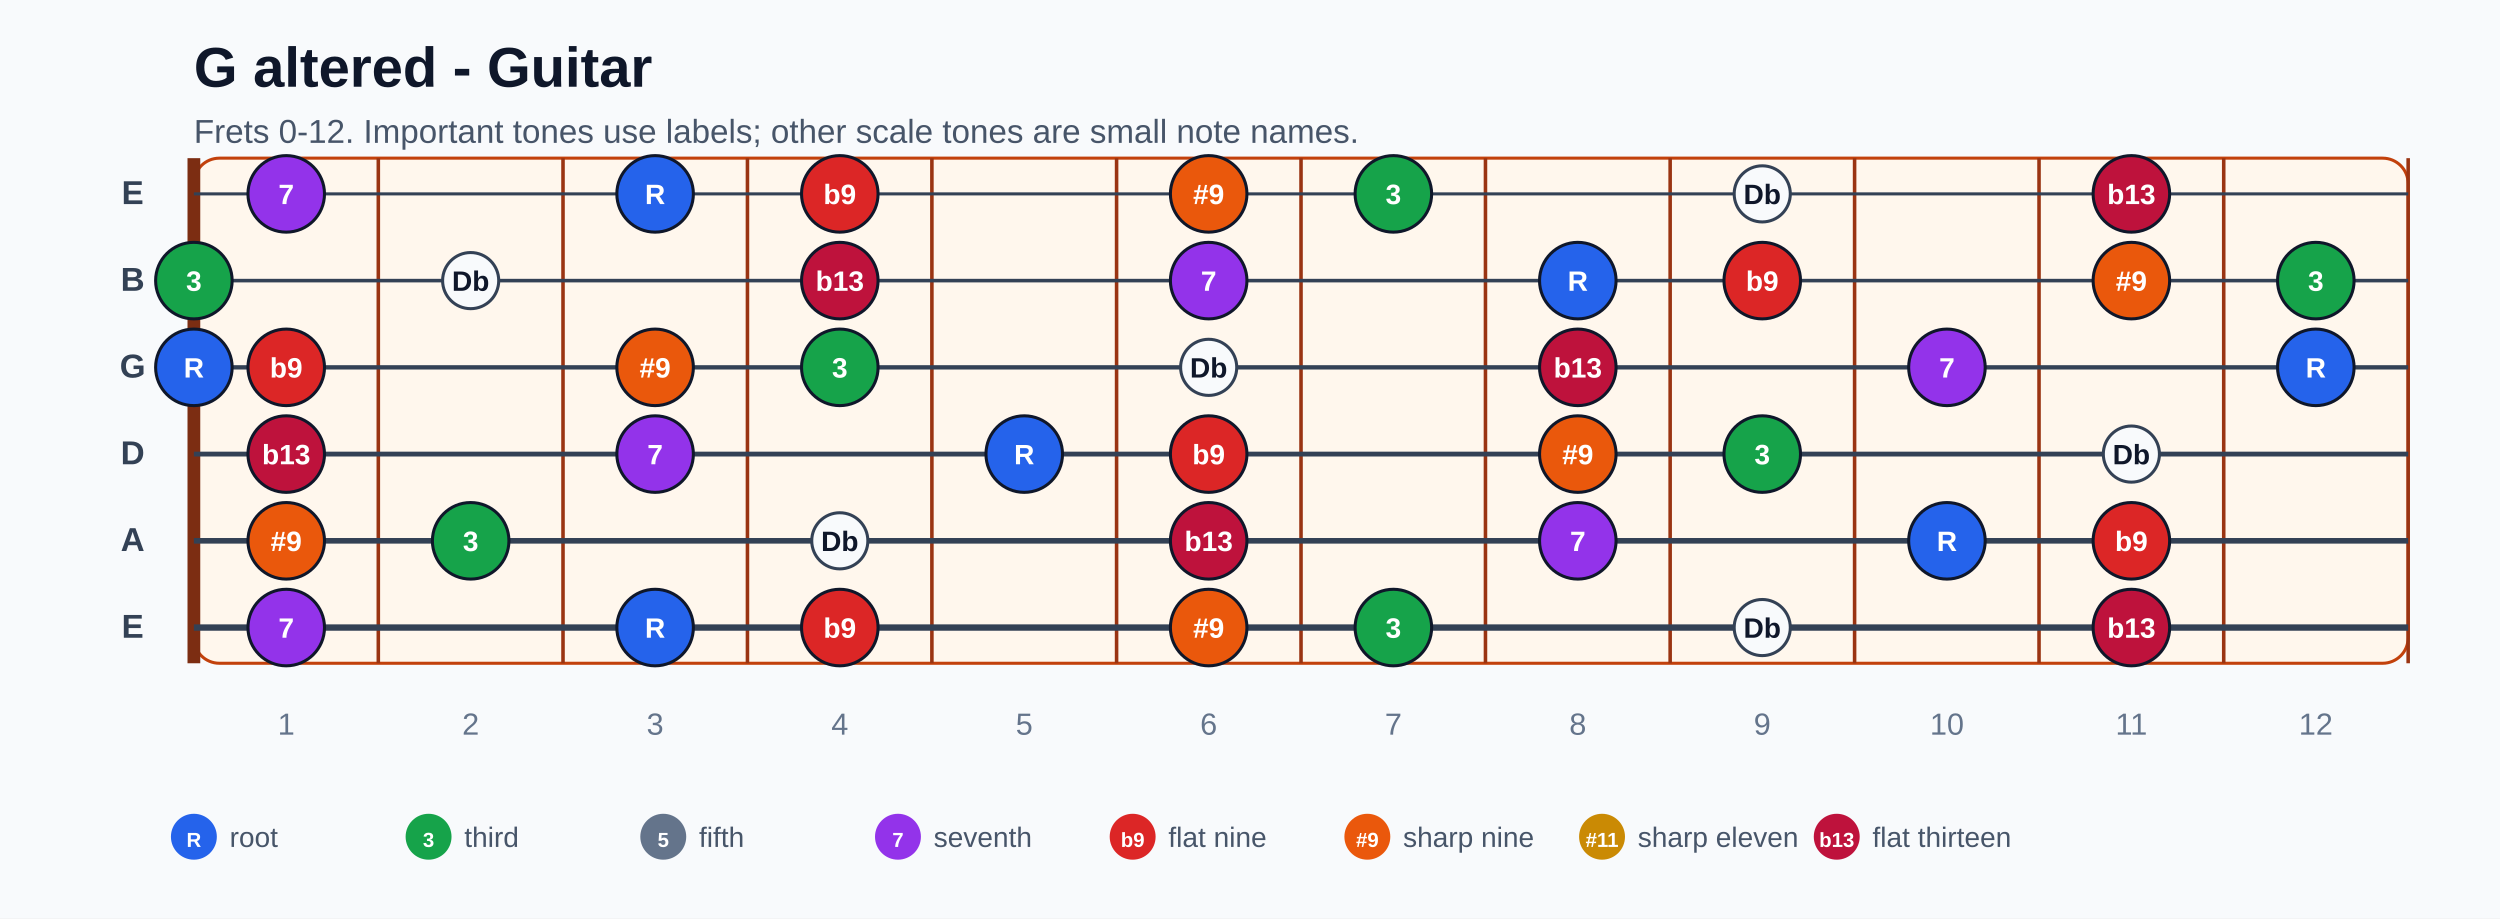
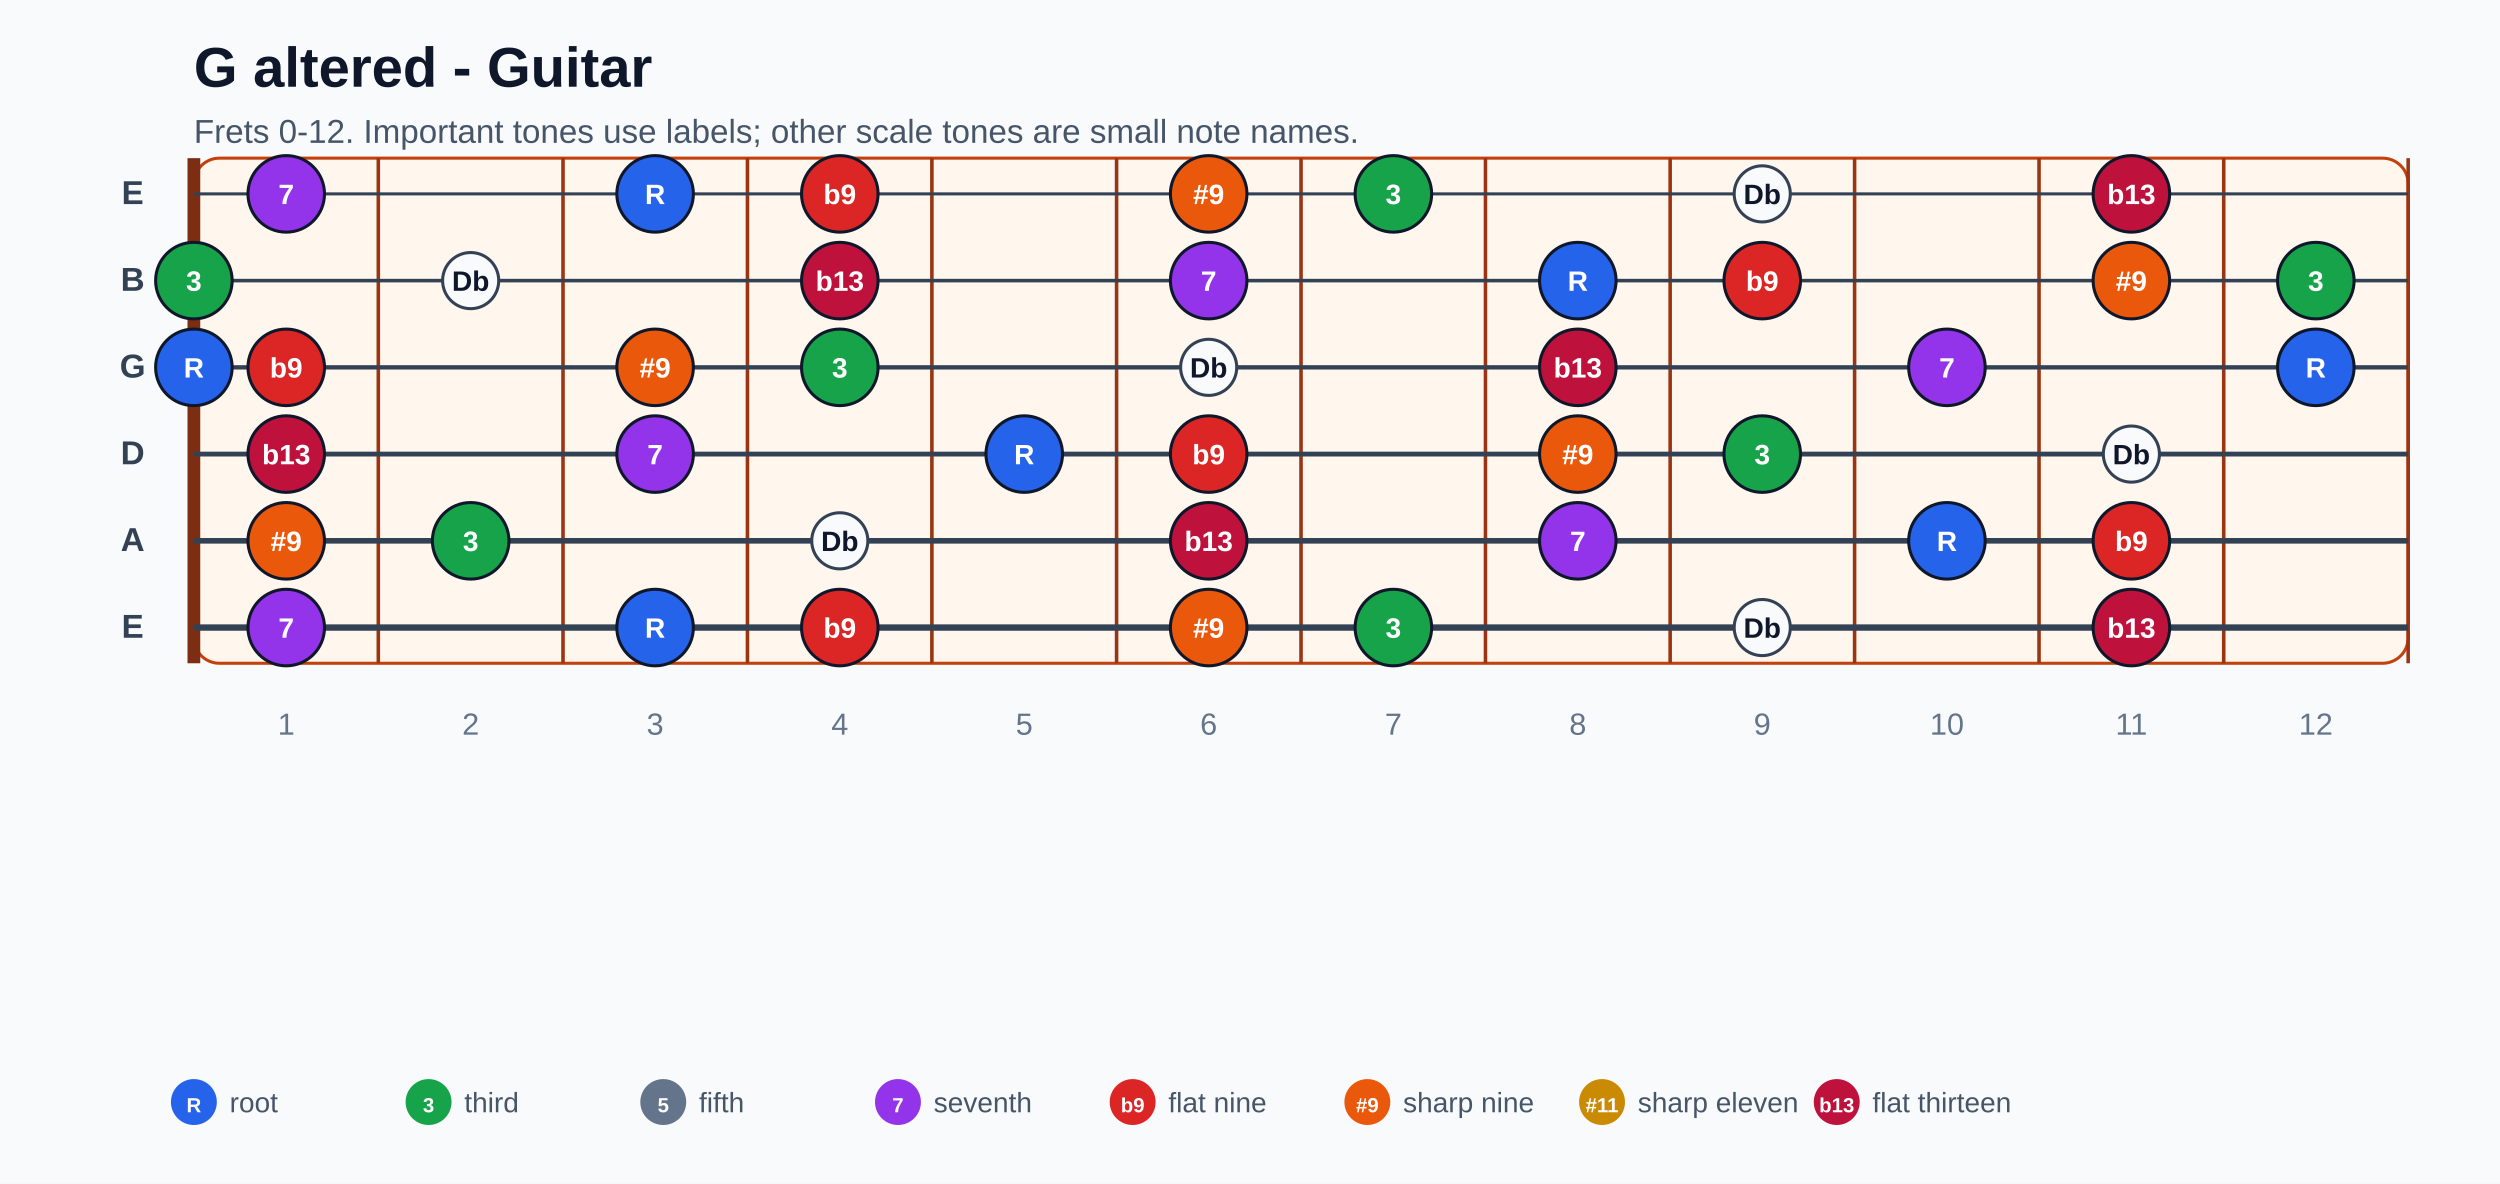
- <svg xmlns="http://www.w3.org/2000/svg" width="980" height="360" viewBox="0 0 980 360">
+ <svg xmlns="http://www.w3.org/2000/svg" width="980" height="464" viewBox="0 0 980 464">
  <rect width="100%" height="100%" fill="#f8fafc" />
  <text x="76" y="34" font-family="Arial, sans-serif" font-size="22" font-weight="700" fill="#0f172a">G altered - Guitar</text>
  <text x="76" y="56" font-family="Arial, sans-serif" font-size="13" fill="#475569">Frets 0-12. Important tones use labels; other scale tones are small note names.</text>
  <rect x="76" y="62" width="868" height="198" rx="10" fill="#fff7ed" stroke="#c2410c" stroke-width="1.2" />
  <line x1="76.0" y1="62" x2="76.0" y2="260" stroke="#7c2d12" stroke-width="5" />
  <line x1="148.3" y1="62" x2="148.3" y2="260" stroke="#9a3412" stroke-width="1.4" />
  <text x="112.2" y="288" text-anchor="middle" font-family="Arial, sans-serif" font-size="12" fill="#64748b">1</text>
  <line x1="220.7" y1="62" x2="220.7" y2="260" stroke="#9a3412" stroke-width="1.4" />
  <text x="184.5" y="288" text-anchor="middle" font-family="Arial, sans-serif" font-size="12" fill="#64748b">2</text>
  <line x1="293.0" y1="62" x2="293.0" y2="260" stroke="#9a3412" stroke-width="1.4" />
  <text x="256.8" y="288" text-anchor="middle" font-family="Arial, sans-serif" font-size="12" fill="#64748b">3</text>
  <line x1="365.3" y1="62" x2="365.3" y2="260" stroke="#9a3412" stroke-width="1.4" />
  <text x="329.2" y="288" text-anchor="middle" font-family="Arial, sans-serif" font-size="12" fill="#64748b">4</text>
  <line x1="437.7" y1="62" x2="437.7" y2="260" stroke="#9a3412" stroke-width="1.4" />
  <text x="401.5" y="288" text-anchor="middle" font-family="Arial, sans-serif" font-size="12" fill="#64748b">5</text>
  <line x1="510.0" y1="62" x2="510.0" y2="260" stroke="#9a3412" stroke-width="1.4" />
  <text x="473.8" y="288" text-anchor="middle" font-family="Arial, sans-serif" font-size="12" fill="#64748b">6</text>
  <line x1="582.3" y1="62" x2="582.3" y2="260" stroke="#9a3412" stroke-width="1.4" />
  <text x="546.2" y="288" text-anchor="middle" font-family="Arial, sans-serif" font-size="12" fill="#64748b">7</text>
  <line x1="654.7" y1="62" x2="654.7" y2="260" stroke="#9a3412" stroke-width="1.4" />
  <text x="618.5" y="288" text-anchor="middle" font-family="Arial, sans-serif" font-size="12" fill="#64748b">8</text>
  <line x1="727.0" y1="62" x2="727.0" y2="260" stroke="#9a3412" stroke-width="1.4" />
  <text x="690.8" y="288" text-anchor="middle" font-family="Arial, sans-serif" font-size="12" fill="#64748b">9</text>
  <line x1="799.3" y1="62" x2="799.3" y2="260" stroke="#9a3412" stroke-width="1.4" />
  <text x="763.2" y="288" text-anchor="middle" font-family="Arial, sans-serif" font-size="12" fill="#64748b">10</text>
  <line x1="871.7" y1="62" x2="871.7" y2="260" stroke="#9a3412" stroke-width="1.4" />
  <text x="835.5" y="288" text-anchor="middle" font-family="Arial, sans-serif" font-size="12" fill="#64748b">11</text>
  <line x1="944.0" y1="62" x2="944.0" y2="260" stroke="#9a3412" stroke-width="1.4" />
  <text x="907.8" y="288" text-anchor="middle" font-family="Arial, sans-serif" font-size="12" fill="#64748b">12</text>
  <line x1="76" y1="76.0" x2="944" y2="76.0" stroke="#334155" stroke-width="1.2" />
  <text x="52" y="80.0" text-anchor="middle" font-family="Arial, sans-serif" font-size="13" font-weight="700" fill="#334155">E</text>
  <circle cx="112.2" cy="76.0" r="15" fill="#9333ea" stroke="#0f172a" stroke-width="1.2" />
  <text x="112.2" y="80.0" text-anchor="middle" font-family="Arial, sans-serif" font-size="11" font-weight="700" fill="#ffffff">7</text>
  <circle cx="256.8" cy="76.0" r="15" fill="#2563eb" stroke="#0f172a" stroke-width="1.2" />
  <text x="256.8" y="80.0" text-anchor="middle" font-family="Arial, sans-serif" font-size="11" font-weight="700" fill="#ffffff">R</text>
  <circle cx="329.2" cy="76.0" r="15" fill="#dc2626" stroke="#0f172a" stroke-width="1.2" />
  <text x="329.2" y="80.0" text-anchor="middle" font-family="Arial, sans-serif" font-size="11" font-weight="700" fill="#ffffff">b9</text>
  <circle cx="473.8" cy="76.0" r="15" fill="#ea580c" stroke="#0f172a" stroke-width="1.2" />
  <text x="473.8" y="80.0" text-anchor="middle" font-family="Arial, sans-serif" font-size="11" font-weight="700" fill="#ffffff">#9</text>
  <circle cx="546.2" cy="76.0" r="15" fill="#16a34a" stroke="#0f172a" stroke-width="1.2" />
  <text x="546.2" y="80.0" text-anchor="middle" font-family="Arial, sans-serif" font-size="11" font-weight="700" fill="#ffffff">3</text>
  <circle cx="690.8" cy="76.0" r="11" fill="#f8fafc" stroke="#334155" stroke-width="1.2" />
  <text x="690.8" y="80.0" text-anchor="middle" font-family="Arial, sans-serif" font-size="11" font-weight="700" fill="#0f172a">Db</text>
  <circle cx="835.5" cy="76.0" r="15" fill="#be123c" stroke="#0f172a" stroke-width="1.2" />
  <text x="835.5" y="80.0" text-anchor="middle" font-family="Arial, sans-serif" font-size="11" font-weight="700" fill="#ffffff">b13</text>
  <line x1="76" y1="110.0" x2="944" y2="110.0" stroke="#334155" stroke-width="1.4" />
  <text x="52" y="114.0" text-anchor="middle" font-family="Arial, sans-serif" font-size="13" font-weight="700" fill="#334155">B</text>
  <circle cx="76.0" cy="110.0" r="15" fill="#16a34a" stroke="#0f172a" stroke-width="1.2" />
  <text x="76.0" y="114.0" text-anchor="middle" font-family="Arial, sans-serif" font-size="11" font-weight="700" fill="#ffffff">3</text>
  <circle cx="184.5" cy="110.0" r="11" fill="#f8fafc" stroke="#334155" stroke-width="1.2" />
  <text x="184.5" y="114.0" text-anchor="middle" font-family="Arial, sans-serif" font-size="11" font-weight="700" fill="#0f172a">Db</text>
  <circle cx="329.2" cy="110.0" r="15" fill="#be123c" stroke="#0f172a" stroke-width="1.2" />
  <text x="329.2" y="114.0" text-anchor="middle" font-family="Arial, sans-serif" font-size="11" font-weight="700" fill="#ffffff">b13</text>
  <circle cx="473.8" cy="110.0" r="15" fill="#9333ea" stroke="#0f172a" stroke-width="1.2" />
  <text x="473.8" y="114.0" text-anchor="middle" font-family="Arial, sans-serif" font-size="11" font-weight="700" fill="#ffffff">7</text>
  <circle cx="618.5" cy="110.0" r="15" fill="#2563eb" stroke="#0f172a" stroke-width="1.2" />
  <text x="618.5" y="114.0" text-anchor="middle" font-family="Arial, sans-serif" font-size="11" font-weight="700" fill="#ffffff">R</text>
  <circle cx="690.8" cy="110.0" r="15" fill="#dc2626" stroke="#0f172a" stroke-width="1.2" />
  <text x="690.8" y="114.0" text-anchor="middle" font-family="Arial, sans-serif" font-size="11" font-weight="700" fill="#ffffff">b9</text>
  <circle cx="835.5" cy="110.0" r="15" fill="#ea580c" stroke="#0f172a" stroke-width="1.2" />
  <text x="835.5" y="114.0" text-anchor="middle" font-family="Arial, sans-serif" font-size="11" font-weight="700" fill="#ffffff">#9</text>
  <circle cx="907.8" cy="110.0" r="15" fill="#16a34a" stroke="#0f172a" stroke-width="1.2" />
  <text x="907.8" y="114.0" text-anchor="middle" font-family="Arial, sans-serif" font-size="11" font-weight="700" fill="#ffffff">3</text>
  <line x1="76" y1="144.0" x2="944" y2="144.0" stroke="#334155" stroke-width="1.7" />
  <text x="52" y="148.0" text-anchor="middle" font-family="Arial, sans-serif" font-size="13" font-weight="700" fill="#334155">G</text>
  <circle cx="76.0" cy="144.0" r="15" fill="#2563eb" stroke="#0f172a" stroke-width="1.2" />
  <text x="76.0" y="148.0" text-anchor="middle" font-family="Arial, sans-serif" font-size="11" font-weight="700" fill="#ffffff">R</text>
  <circle cx="112.2" cy="144.0" r="15" fill="#dc2626" stroke="#0f172a" stroke-width="1.2" />
  <text x="112.2" y="148.0" text-anchor="middle" font-family="Arial, sans-serif" font-size="11" font-weight="700" fill="#ffffff">b9</text>
  <circle cx="256.8" cy="144.0" r="15" fill="#ea580c" stroke="#0f172a" stroke-width="1.2" />
  <text x="256.8" y="148.0" text-anchor="middle" font-family="Arial, sans-serif" font-size="11" font-weight="700" fill="#ffffff">#9</text>
  <circle cx="329.2" cy="144.0" r="15" fill="#16a34a" stroke="#0f172a" stroke-width="1.2" />
  <text x="329.2" y="148.0" text-anchor="middle" font-family="Arial, sans-serif" font-size="11" font-weight="700" fill="#ffffff">3</text>
  <circle cx="473.8" cy="144.0" r="11" fill="#f8fafc" stroke="#334155" stroke-width="1.2" />
  <text x="473.8" y="148.0" text-anchor="middle" font-family="Arial, sans-serif" font-size="11" font-weight="700" fill="#0f172a">Db</text>
  <circle cx="618.5" cy="144.0" r="15" fill="#be123c" stroke="#0f172a" stroke-width="1.2" />
  <text x="618.5" y="148.0" text-anchor="middle" font-family="Arial, sans-serif" font-size="11" font-weight="700" fill="#ffffff">b13</text>
  <circle cx="763.2" cy="144.0" r="15" fill="#9333ea" stroke="#0f172a" stroke-width="1.2" />
  <text x="763.2" y="148.0" text-anchor="middle" font-family="Arial, sans-serif" font-size="11" font-weight="700" fill="#ffffff">7</text>
  <circle cx="907.8" cy="144.0" r="15" fill="#2563eb" stroke="#0f172a" stroke-width="1.2" />
  <text x="907.8" y="148.0" text-anchor="middle" font-family="Arial, sans-serif" font-size="11" font-weight="700" fill="#ffffff">R</text>
  <line x1="76" y1="178.0" x2="944" y2="178.0" stroke="#334155" stroke-width="1.9" />
  <text x="52" y="182.0" text-anchor="middle" font-family="Arial, sans-serif" font-size="13" font-weight="700" fill="#334155">D</text>
  <circle cx="112.2" cy="178.0" r="15" fill="#be123c" stroke="#0f172a" stroke-width="1.2" />
  <text x="112.2" y="182.0" text-anchor="middle" font-family="Arial, sans-serif" font-size="11" font-weight="700" fill="#ffffff">b13</text>
  <circle cx="256.8" cy="178.0" r="15" fill="#9333ea" stroke="#0f172a" stroke-width="1.2" />
  <text x="256.8" y="182.0" text-anchor="middle" font-family="Arial, sans-serif" font-size="11" font-weight="700" fill="#ffffff">7</text>
  <circle cx="401.5" cy="178.0" r="15" fill="#2563eb" stroke="#0f172a" stroke-width="1.2" />
  <text x="401.5" y="182.0" text-anchor="middle" font-family="Arial, sans-serif" font-size="11" font-weight="700" fill="#ffffff">R</text>
  <circle cx="473.8" cy="178.0" r="15" fill="#dc2626" stroke="#0f172a" stroke-width="1.2" />
  <text x="473.8" y="182.0" text-anchor="middle" font-family="Arial, sans-serif" font-size="11" font-weight="700" fill="#ffffff">b9</text>
  <circle cx="618.5" cy="178.0" r="15" fill="#ea580c" stroke="#0f172a" stroke-width="1.2" />
  <text x="618.5" y="182.0" text-anchor="middle" font-family="Arial, sans-serif" font-size="11" font-weight="700" fill="#ffffff">#9</text>
  <circle cx="690.8" cy="178.0" r="15" fill="#16a34a" stroke="#0f172a" stroke-width="1.2" />
  <text x="690.8" y="182.0" text-anchor="middle" font-family="Arial, sans-serif" font-size="11" font-weight="700" fill="#ffffff">3</text>
  <circle cx="835.5" cy="178.0" r="11" fill="#f8fafc" stroke="#334155" stroke-width="1.2" />
  <text x="835.5" y="182.0" text-anchor="middle" font-family="Arial, sans-serif" font-size="11" font-weight="700" fill="#0f172a">Db</text>
  <line x1="76" y1="212.0" x2="944" y2="212.0" stroke="#334155" stroke-width="2.2" />
  <text x="52" y="216.0" text-anchor="middle" font-family="Arial, sans-serif" font-size="13" font-weight="700" fill="#334155">A</text>
  <circle cx="112.2" cy="212.0" r="15" fill="#ea580c" stroke="#0f172a" stroke-width="1.2" />
  <text x="112.2" y="216.0" text-anchor="middle" font-family="Arial, sans-serif" font-size="11" font-weight="700" fill="#ffffff">#9</text>
  <circle cx="184.5" cy="212.0" r="15" fill="#16a34a" stroke="#0f172a" stroke-width="1.2" />
  <text x="184.5" y="216.0" text-anchor="middle" font-family="Arial, sans-serif" font-size="11" font-weight="700" fill="#ffffff">3</text>
  <circle cx="329.2" cy="212.0" r="11" fill="#f8fafc" stroke="#334155" stroke-width="1.2" />
  <text x="329.2" y="216.0" text-anchor="middle" font-family="Arial, sans-serif" font-size="11" font-weight="700" fill="#0f172a">Db</text>
  <circle cx="473.8" cy="212.0" r="15" fill="#be123c" stroke="#0f172a" stroke-width="1.2" />
  <text x="473.8" y="216.0" text-anchor="middle" font-family="Arial, sans-serif" font-size="11" font-weight="700" fill="#ffffff">b13</text>
  <circle cx="618.5" cy="212.0" r="15" fill="#9333ea" stroke="#0f172a" stroke-width="1.2" />
  <text x="618.5" y="216.0" text-anchor="middle" font-family="Arial, sans-serif" font-size="11" font-weight="700" fill="#ffffff">7</text>
  <circle cx="763.2" cy="212.0" r="15" fill="#2563eb" stroke="#0f172a" stroke-width="1.2" />
  <text x="763.2" y="216.0" text-anchor="middle" font-family="Arial, sans-serif" font-size="11" font-weight="700" fill="#ffffff">R</text>
  <circle cx="835.5" cy="212.0" r="15" fill="#dc2626" stroke="#0f172a" stroke-width="1.2" />
  <text x="835.5" y="216.0" text-anchor="middle" font-family="Arial, sans-serif" font-size="11" font-weight="700" fill="#ffffff">b9</text>
  <line x1="76" y1="246.0" x2="944" y2="246.0" stroke="#334155" stroke-width="2.5" />
  <text x="52" y="250.0" text-anchor="middle" font-family="Arial, sans-serif" font-size="13" font-weight="700" fill="#334155">E</text>
  <circle cx="112.2" cy="246.0" r="15" fill="#9333ea" stroke="#0f172a" stroke-width="1.2" />
  <text x="112.2" y="250.0" text-anchor="middle" font-family="Arial, sans-serif" font-size="11" font-weight="700" fill="#ffffff">7</text>
  <circle cx="256.8" cy="246.0" r="15" fill="#2563eb" stroke="#0f172a" stroke-width="1.2" />
  <text x="256.8" y="250.0" text-anchor="middle" font-family="Arial, sans-serif" font-size="11" font-weight="700" fill="#ffffff">R</text>
  <circle cx="329.2" cy="246.0" r="15" fill="#dc2626" stroke="#0f172a" stroke-width="1.2" />
  <text x="329.2" y="250.0" text-anchor="middle" font-family="Arial, sans-serif" font-size="11" font-weight="700" fill="#ffffff">b9</text>
  <circle cx="473.8" cy="246.0" r="15" fill="#ea580c" stroke="#0f172a" stroke-width="1.2" />
  <text x="473.8" y="250.0" text-anchor="middle" font-family="Arial, sans-serif" font-size="11" font-weight="700" fill="#ffffff">#9</text>
  <circle cx="546.2" cy="246.0" r="15" fill="#16a34a" stroke="#0f172a" stroke-width="1.2" />
  <text x="546.2" y="250.0" text-anchor="middle" font-family="Arial, sans-serif" font-size="11" font-weight="700" fill="#ffffff">3</text>
  <circle cx="690.8" cy="246.0" r="11" fill="#f8fafc" stroke="#334155" stroke-width="1.2" />
  <text x="690.8" y="250.0" text-anchor="middle" font-family="Arial, sans-serif" font-size="11" font-weight="700" fill="#0f172a">Db</text>
  <circle cx="835.5" cy="246.0" r="15" fill="#be123c" stroke="#0f172a" stroke-width="1.2" />
  <text x="835.5" y="250.0" text-anchor="middle" font-family="Arial, sans-serif" font-size="11" font-weight="700" fill="#ffffff">b13</text>
-   <circle cx="76" cy="328" r="9" fill="#2563eb" />
-   <text x="76" y="332" text-anchor="middle" font-family="Arial, sans-serif" font-size="8" font-weight="700" fill="#ffffff">R</text>
-   <text x="90" y="332" font-family="Arial, sans-serif" font-size="11" fill="#475569">root</text>
-   <circle cx="168" cy="328" r="9" fill="#16a34a" />
-   <text x="168" y="332" text-anchor="middle" font-family="Arial, sans-serif" font-size="8" font-weight="700" fill="#ffffff">3</text>
-   <text x="182" y="332" font-family="Arial, sans-serif" font-size="11" fill="#475569">third</text>
-   <circle cx="260" cy="328" r="9" fill="#64748b" />
-   <text x="260" y="332" text-anchor="middle" font-family="Arial, sans-serif" font-size="8" font-weight="700" fill="#ffffff">5</text>
-   <text x="274" y="332" font-family="Arial, sans-serif" font-size="11" fill="#475569">fifth</text>
-   <circle cx="352" cy="328" r="9" fill="#9333ea" />
-   <text x="352" y="332" text-anchor="middle" font-family="Arial, sans-serif" font-size="8" font-weight="700" fill="#ffffff">7</text>
-   <text x="366" y="332" font-family="Arial, sans-serif" font-size="11" fill="#475569">seventh</text>
-   <circle cx="444" cy="328" r="9" fill="#dc2626" />
-   <text x="444" y="332" text-anchor="middle" font-family="Arial, sans-serif" font-size="8" font-weight="700" fill="#ffffff">b9</text>
-   <text x="458" y="332" font-family="Arial, sans-serif" font-size="11" fill="#475569">flat nine</text>
-   <circle cx="536" cy="328" r="9" fill="#ea580c" />
-   <text x="536" y="332" text-anchor="middle" font-family="Arial, sans-serif" font-size="8" font-weight="700" fill="#ffffff">#9</text>
-   <text x="550" y="332" font-family="Arial, sans-serif" font-size="11" fill="#475569">sharp nine</text>
-   <circle cx="628" cy="328" r="9" fill="#ca8a04" />
-   <text x="628" y="332" text-anchor="middle" font-family="Arial, sans-serif" font-size="8" font-weight="700" fill="#ffffff">#11</text>
-   <text x="642" y="332" font-family="Arial, sans-serif" font-size="11" fill="#475569">sharp eleven</text>
-   <circle cx="720" cy="328" r="9" fill="#be123c" />
-   <text x="720" y="332" text-anchor="middle" font-family="Arial, sans-serif" font-size="8" font-weight="700" fill="#ffffff">b13</text>
-   <text x="734" y="332" font-family="Arial, sans-serif" font-size="11" fill="#475569">flat thirteen</text>
+   <circle cx="76" cy="432" r="9" fill="#2563eb" />
+   <text x="76" y="436" text-anchor="middle" font-family="Arial, sans-serif" font-size="8" font-weight="700" fill="#ffffff">R</text>
+   <text x="90" y="436" font-family="Arial, sans-serif" font-size="11" fill="#475569">root</text>
+   <circle cx="168" cy="432" r="9" fill="#16a34a" />
+   <text x="168" y="436" text-anchor="middle" font-family="Arial, sans-serif" font-size="8" font-weight="700" fill="#ffffff">3</text>
+   <text x="182" y="436" font-family="Arial, sans-serif" font-size="11" fill="#475569">third</text>
+   <circle cx="260" cy="432" r="9" fill="#64748b" />
+   <text x="260" y="436" text-anchor="middle" font-family="Arial, sans-serif" font-size="8" font-weight="700" fill="#ffffff">5</text>
+   <text x="274" y="436" font-family="Arial, sans-serif" font-size="11" fill="#475569">fifth</text>
+   <circle cx="352" cy="432" r="9" fill="#9333ea" />
+   <text x="352" y="436" text-anchor="middle" font-family="Arial, sans-serif" font-size="8" font-weight="700" fill="#ffffff">7</text>
+   <text x="366" y="436" font-family="Arial, sans-serif" font-size="11" fill="#475569">seventh</text>
+   <circle cx="444" cy="432" r="9" fill="#dc2626" />
+   <text x="444" y="436" text-anchor="middle" font-family="Arial, sans-serif" font-size="8" font-weight="700" fill="#ffffff">b9</text>
+   <text x="458" y="436" font-family="Arial, sans-serif" font-size="11" fill="#475569">flat nine</text>
+   <circle cx="536" cy="432" r="9" fill="#ea580c" />
+   <text x="536" y="436" text-anchor="middle" font-family="Arial, sans-serif" font-size="8" font-weight="700" fill="#ffffff">#9</text>
+   <text x="550" y="436" font-family="Arial, sans-serif" font-size="11" fill="#475569">sharp nine</text>
+   <circle cx="628" cy="432" r="9" fill="#ca8a04" />
+   <text x="628" y="436" text-anchor="middle" font-family="Arial, sans-serif" font-size="8" font-weight="700" fill="#ffffff">#11</text>
+   <text x="642" y="436" font-family="Arial, sans-serif" font-size="11" fill="#475569">sharp eleven</text>
+   <circle cx="720" cy="432" r="9" fill="#be123c" />
+   <text x="720" y="436" text-anchor="middle" font-family="Arial, sans-serif" font-size="8" font-weight="700" fill="#ffffff">b13</text>
+   <text x="734" y="436" font-family="Arial, sans-serif" font-size="11" fill="#475569">flat thirteen</text>
</svg>
